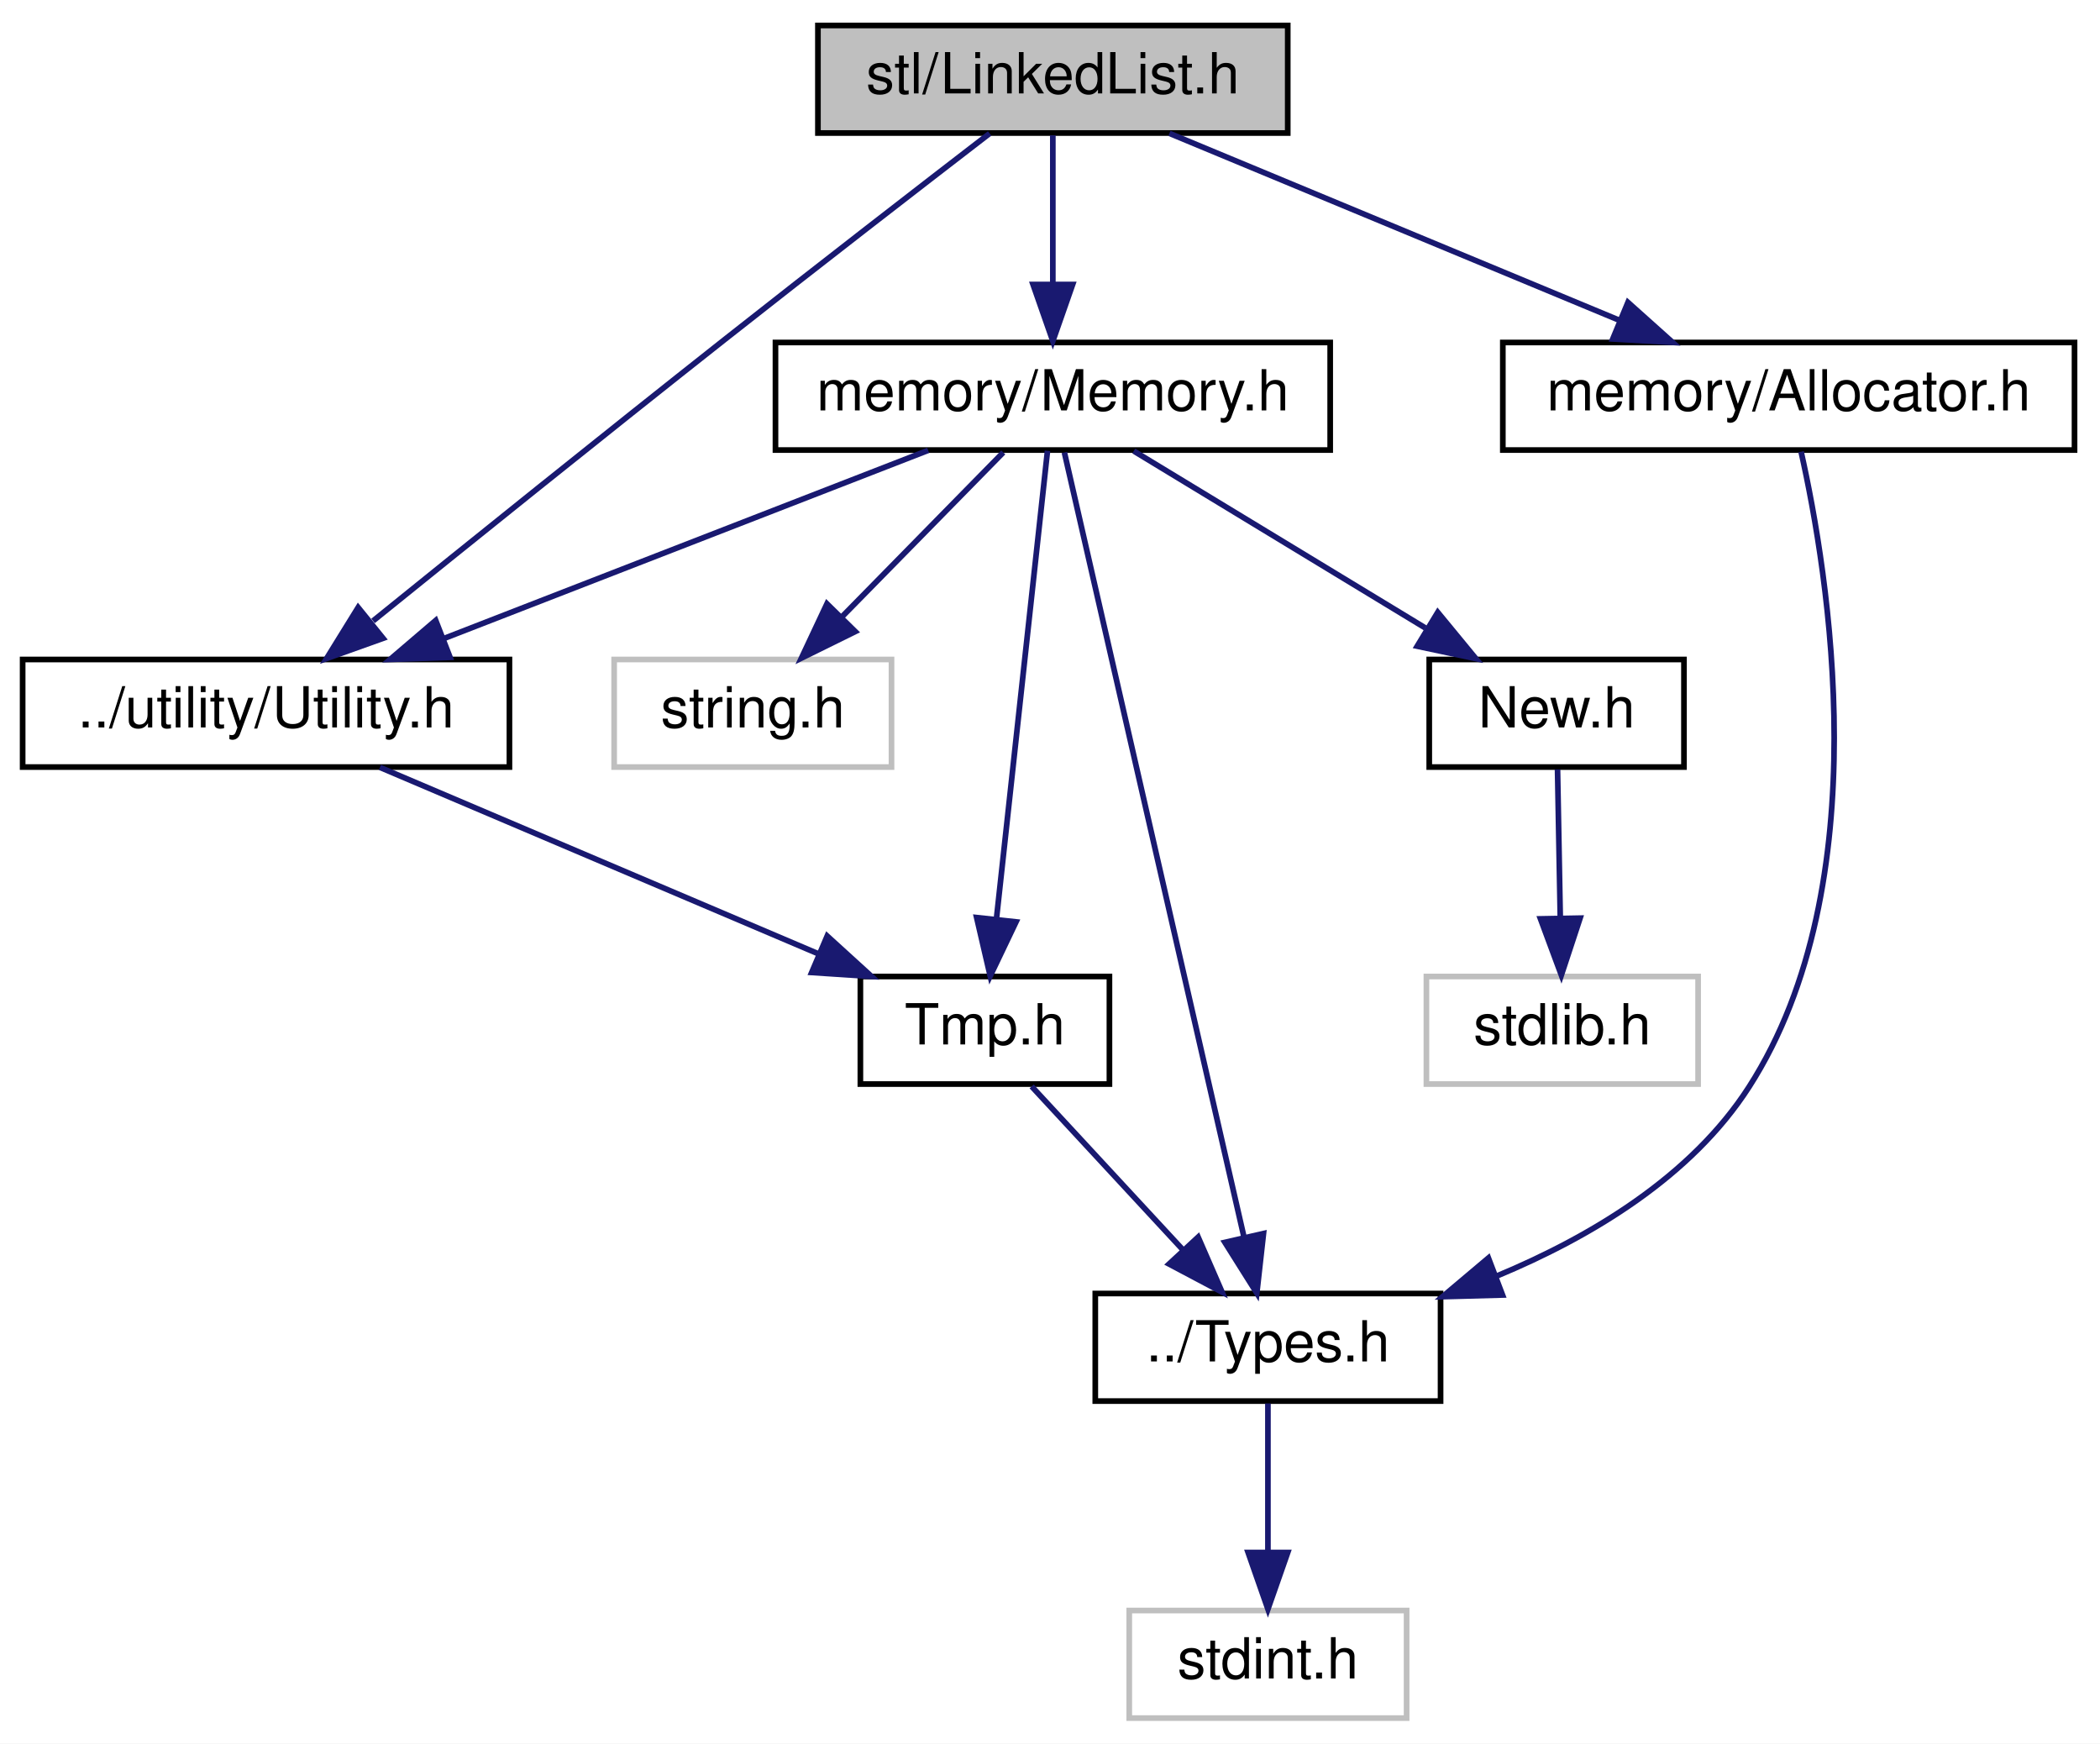
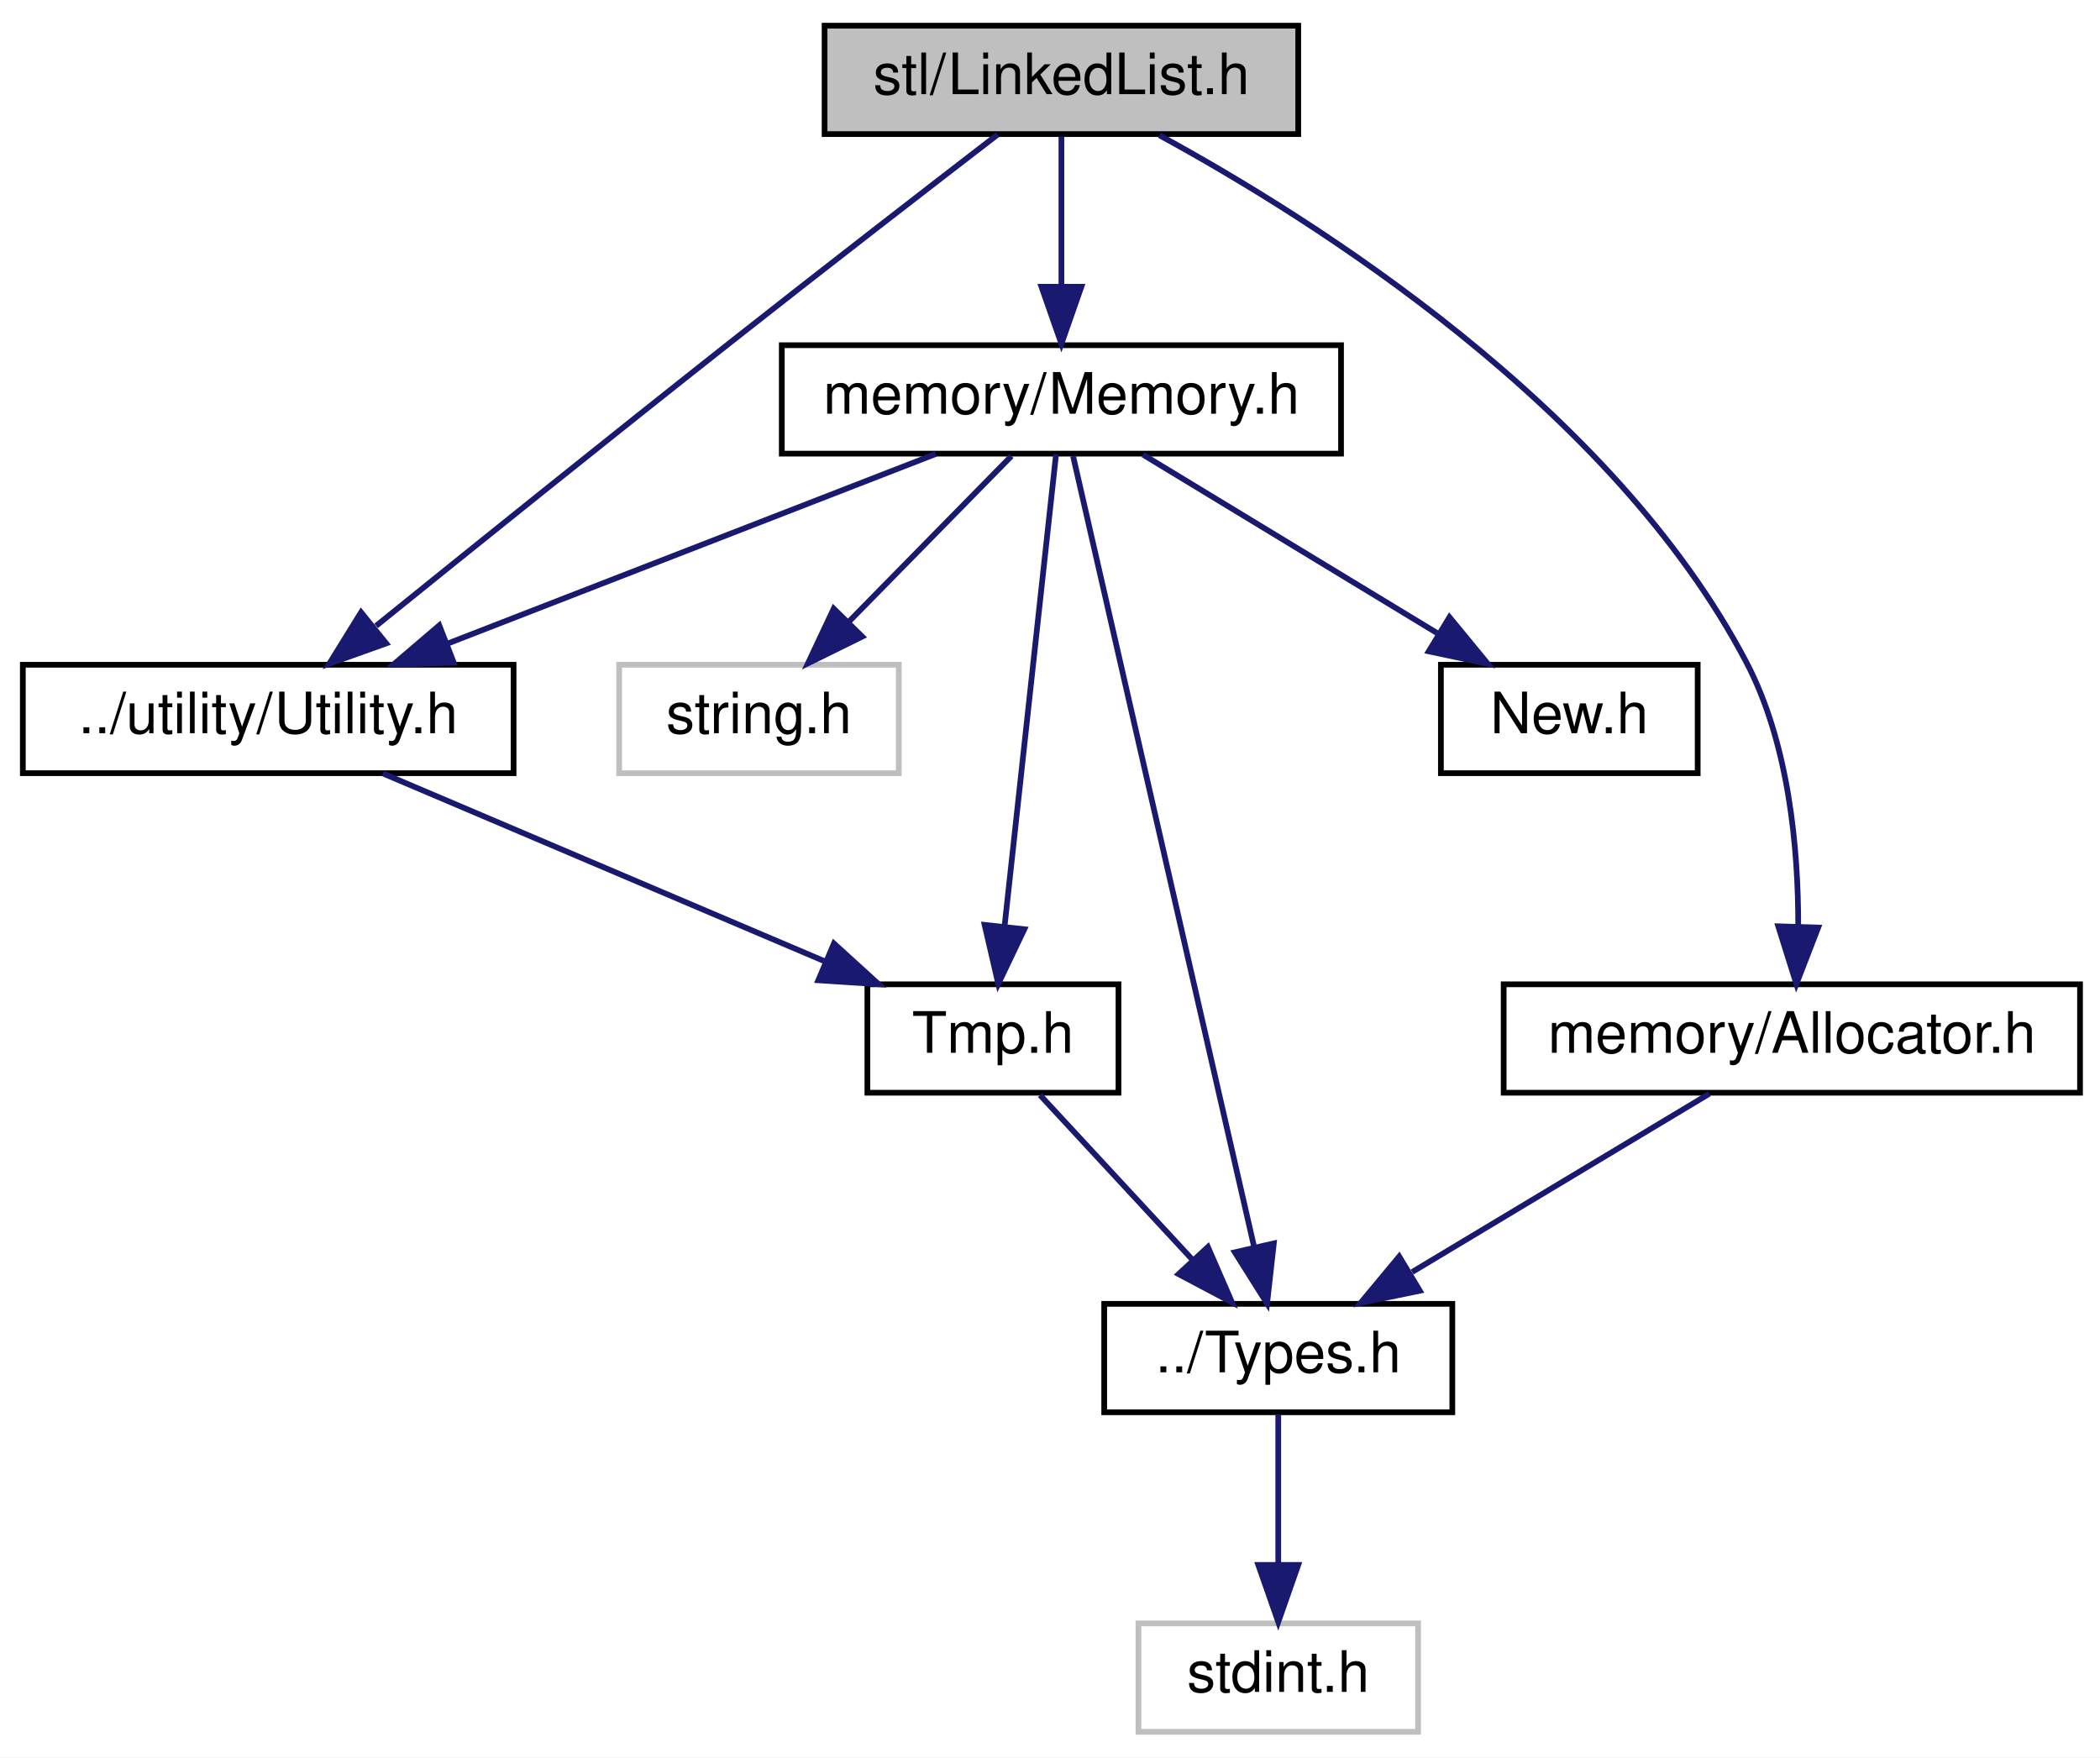
- <svg xmlns="http://www.w3.org/2000/svg" xmlns:xlink="http://www.w3.org/1999/xlink" width="371pt" height="308pt" viewBox="0.00 0.00 371.00 308.00">
+ <svg xmlns="http://www.w3.org/2000/svg" xmlns:xlink="http://www.w3.org/1999/xlink" width="368pt" height="308pt" viewBox="0.00 0.00 368.00 308.00">
  <g id="graph0" class="graph" transform="scale(1 1) rotate(0) translate(4 304)">
-     <polygon fill="white" stroke="none" points="-4,4 -4,-304 367,-304 367,4 -4,4" />
+     <polygon fill="white" stroke="none" points="-4,4 -4,-304 364,-304 364,4 -4,4" />
    <g id="node1" class="node">
      <polygon fill="#bfbfbf" stroke="black" points="140.5,-280.5 140.5,-299.5 223.5,-299.5 223.5,-280.5 140.5,-280.5" />
      <text text-anchor="middle" x="182" y="-287.5" font-family="Helvetica,sans-Serif" font-size="10.00">stl/LinkedList.h</text>
    </g>
    <g id="node2" class="node">
      <g id="a_node2">
        <a xlink:href="../../d3/de6/_memory_8h.html" target="_top" xlink:title="Memory is a class that provides dynamic fixed size memory. ">
          <polygon fill="white" stroke="black" points="133,-224.5 133,-243.5 231,-243.5 231,-224.5 133,-224.5" />
          <text text-anchor="middle" x="182" y="-231.5" font-family="Helvetica,sans-Serif" font-size="10.00">memory/Memory.h</text>
        </a>
      </g>
    </g>
    <g id="edge1" class="edge">
      <path fill="none" stroke="midnightblue" d="M182,-280.083C182,-273.006 182,-262.861 182,-253.986" />
      <polygon fill="midnightblue" stroke="midnightblue" points="185.5,-253.751 182,-243.751 178.5,-253.751 185.5,-253.751" />
    </g>
    <g id="node4" class="node">
      <g id="a_node4">
        <a xlink:href="../../db/d2a/_utility_8h.html" target="_top" xlink:title="Various helper functions. ">
          <polygon fill="white" stroke="black" points="0,-168.5 0,-187.5 86,-187.5 86,-168.5 0,-168.5" />
          <text text-anchor="middle" x="43" y="-175.5" font-family="Helvetica,sans-Serif" font-size="10.00">../utility/Utility.h</text>
        </a>
      </g>
    </g>
-     <g id="edge13" class="edge">
+     <g id="edge12" class="edge">
      <path fill="none" stroke="midnightblue" d="M170.839,-280.427C159.129,-271.413 140.208,-256.79 124,-244 102.622,-227.131 78.276,-207.543 61.904,-194.315" />
      <polygon fill="midnightblue" stroke="midnightblue" points="63.675,-191.245 53.699,-187.678 59.273,-196.688 63.675,-191.245" />
    </g>
-     <g id="node10" class="node">
-       <g id="a_node10">
+     <g id="node9" class="node">
+       <g id="a_node9">
        <a xlink:href="../../df/d4d/_allocator_8h.html" target="_top" xlink:title="Allocator is a memory management library where allocations are always of fixed size. ">
-           <polygon fill="white" stroke="black" points="261.5,-224.5 261.5,-243.5 362.5,-243.5 362.5,-224.5 261.5,-224.5" />
-           <text text-anchor="middle" x="312" y="-231.5" font-family="Helvetica,sans-Serif" font-size="10.00">memory/Allocator.h</text>
+           <polygon fill="white" stroke="black" points="259.5,-112.5 259.5,-131.5 360.5,-131.5 360.5,-112.5 259.5,-112.5" />
+           <text text-anchor="middle" x="310" y="-119.5" font-family="Helvetica,sans-Serif" font-size="10.00">memory/Allocator.h</text>
        </a>
      </g>
    </g>
-     <g id="edge11" class="edge">
-       <path fill="none" stroke="midnightblue" d="M202.599,-280.444C223.993,-271.557 257.681,-257.563 282.024,-247.451" />
-       <polygon fill="midnightblue" stroke="midnightblue" points="283.605,-250.585 291.497,-243.516 280.92,-244.12 283.605,-250.585" />
+     <g id="edge10" class="edge">
+       <path fill="none" stroke="midnightblue" d="M199.169,-280.296C226.347,-265.488 278.59,-232.606 302,-188 309.513,-173.685 311.148,-155.22 311.117,-141.631" />
+       <polygon fill="midnightblue" stroke="midnightblue" points="314.613,-141.442 310.792,-131.561 307.617,-141.669 314.613,-141.442" />
    </g>
    <g id="node3" class="node">
      <polygon fill="white" stroke="#bfbfbf" points="104.5,-168.5 104.5,-187.5 153.5,-187.5 153.5,-168.5 104.5,-168.5" />
      <text text-anchor="middle" x="129" y="-175.5" font-family="Helvetica,sans-Serif" font-size="10.00">string.h</text>
    </g>
    <g id="edge2" class="edge">
      <path fill="none" stroke="midnightblue" d="M173.248,-224.083C165.53,-216.22 154.095,-204.569 144.783,-195.081" />
      <polygon fill="midnightblue" stroke="midnightblue" points="147.092,-192.436 137.589,-187.751 142.096,-197.34 147.092,-192.436" />
    </g>
    <g id="edge3" class="edge">
      <path fill="none" stroke="midnightblue" d="M159.975,-224.444C136.896,-215.478 100.438,-201.314 74.359,-191.183" />
      <polygon fill="midnightblue" stroke="midnightblue" points="75.511,-187.875 64.922,-187.516 72.976,-194.4 75.511,-187.875" />
    </g>
    <g id="node5" class="node">
      <g id="a_node5">
        <a xlink:href="../../d2/d37/_tmp_8h.html" target="_top" xlink:title="Template helper types, structs, and metafunctions. ">
          <polygon fill="white" stroke="black" points="148,-112.5 148,-131.5 192,-131.5 192,-112.5 148,-112.5" />
          <text text-anchor="middle" x="170" y="-119.5" font-family="Helvetica,sans-Serif" font-size="10.00">Tmp.h</text>
        </a>
      </g>
    </g>
    <g id="edge8" class="edge">
      <path fill="none" stroke="midnightblue" d="M181.058,-224.368C179.122,-206.617 174.655,-165.666 172.029,-141.597" />
      <polygon fill="midnightblue" stroke="midnightblue" points="175.501,-141.153 170.937,-131.591 168.542,-141.912 175.501,-141.153" />
    </g>
    <g id="node6" class="node">
      <g id="a_node6">
        <a xlink:href="../../d0/db6/_types_8h.html" target="_top" xlink:title="type definition of all the string types we will be using ">
          <polygon fill="white" stroke="black" points="189.5,-56.5 189.5,-75.5 250.5,-75.5 250.5,-56.5 189.5,-56.5" />
          <text text-anchor="middle" x="220" y="-63.5" font-family="Helvetica,sans-Serif" font-size="10.00">../Types.h</text>
        </a>
      </g>
    </g>
    <g id="edge7" class="edge">
      <path fill="none" stroke="midnightblue" d="M184.043,-224.075C190.025,-197.945 207.59,-121.211 215.747,-85.577" />
      <polygon fill="midnightblue" stroke="midnightblue" points="219.219,-86.097 218.039,-75.568 212.395,-84.535 219.219,-86.097" />
    </g>
    <g id="node8" class="node">
      <g id="a_node8">
        <a xlink:href="../../d9/d8a/_new_8h.html" target="_top" xlink:title="New operators defined for Arduino boards and for other boards use the normal new. ...">
          <polygon fill="white" stroke="black" points="248.5,-168.5 248.5,-187.5 293.5,-187.5 293.5,-168.5 248.5,-168.5" />
          <text text-anchor="middle" x="271" y="-175.5" font-family="Helvetica,sans-Serif" font-size="10.00">New.h</text>
        </a>
      </g>
    </g>
    <g id="edge9" class="edge">
      <path fill="none" stroke="midnightblue" d="M196.299,-224.324C210.183,-215.9 231.492,-202.971 247.804,-193.074" />
      <polygon fill="midnightblue" stroke="midnightblue" points="250.002,-195.834 256.736,-187.655 246.371,-189.85 250.002,-195.834" />
    </g>
    <g id="edge4" class="edge">
      <path fill="none" stroke="midnightblue" d="M63.123,-168.444C84.024,-159.557 116.935,-145.563 140.716,-135.451" />
      <polygon fill="midnightblue" stroke="midnightblue" points="142.138,-138.65 149.971,-131.516 139.398,-132.208 142.138,-138.65" />
    </g>
    <g id="edge5" class="edge">
      <path fill="none" stroke="midnightblue" d="M178.256,-112.083C185.465,-104.298 196.11,-92.802 204.846,-83.367" />
      <polygon fill="midnightblue" stroke="midnightblue" points="207.671,-85.467 211.897,-75.751 202.535,-80.711 207.671,-85.467" />
    </g>
    <g id="node7" class="node">
      <polygon fill="white" stroke="#bfbfbf" points="195.5,-0.5 195.5,-19.5 244.5,-19.5 244.5,-0.5 195.5,-0.5" />
      <text text-anchor="middle" x="220" y="-7.5" font-family="Helvetica,sans-Serif" font-size="10.00">stdint.h</text>
    </g>
    <g id="edge6" class="edge">
      <path fill="none" stroke="midnightblue" d="M220,-56.083C220,-49.006 220,-38.861 220,-29.986" />
      <polygon fill="midnightblue" stroke="midnightblue" points="223.5,-29.751 220,-19.751 216.5,-29.751 223.5,-29.751" />
    </g>
-     <g id="node9" class="node">
-       <polygon fill="white" stroke="#bfbfbf" points="248,-112.5 248,-131.5 296,-131.5 296,-112.5 248,-112.5" />
-       <text text-anchor="middle" x="272" y="-119.5" font-family="Helvetica,sans-Serif" font-size="10.00">stdlib.h</text>
-     </g>
-     <g id="edge10" class="edge">
-       <path fill="none" stroke="midnightblue" d="M271.165,-168.083C271.296,-161.006 271.484,-150.861 271.648,-141.986" />
-       <polygon fill="midnightblue" stroke="midnightblue" points="275.152,-141.814 271.838,-131.751 268.153,-141.685 275.152,-141.814" />
-     </g>
-     <g id="edge12" class="edge">
-       <path fill="none" stroke="midnightblue" d="M314.192,-224.21C318.959,-202.967 328.081,-147.943 305,-112 294.818,-96.144 277.095,-85.523 260.459,-78.603" />
-       <polygon fill="midnightblue" stroke="midnightblue" points="261.445,-75.233 250.854,-74.944 258.953,-81.775 261.445,-75.233" />
+     <g id="edge11" class="edge">
+       <path fill="none" stroke="midnightblue" d="M295.54,-112.324C281.5,-103.9 259.952,-90.971 243.457,-81.074" />
+       <polygon fill="midnightblue" stroke="midnightblue" points="244.8,-77.798 234.424,-75.654 241.198,-83.801 244.8,-77.798" />
    </g>
  </g>
</svg>
